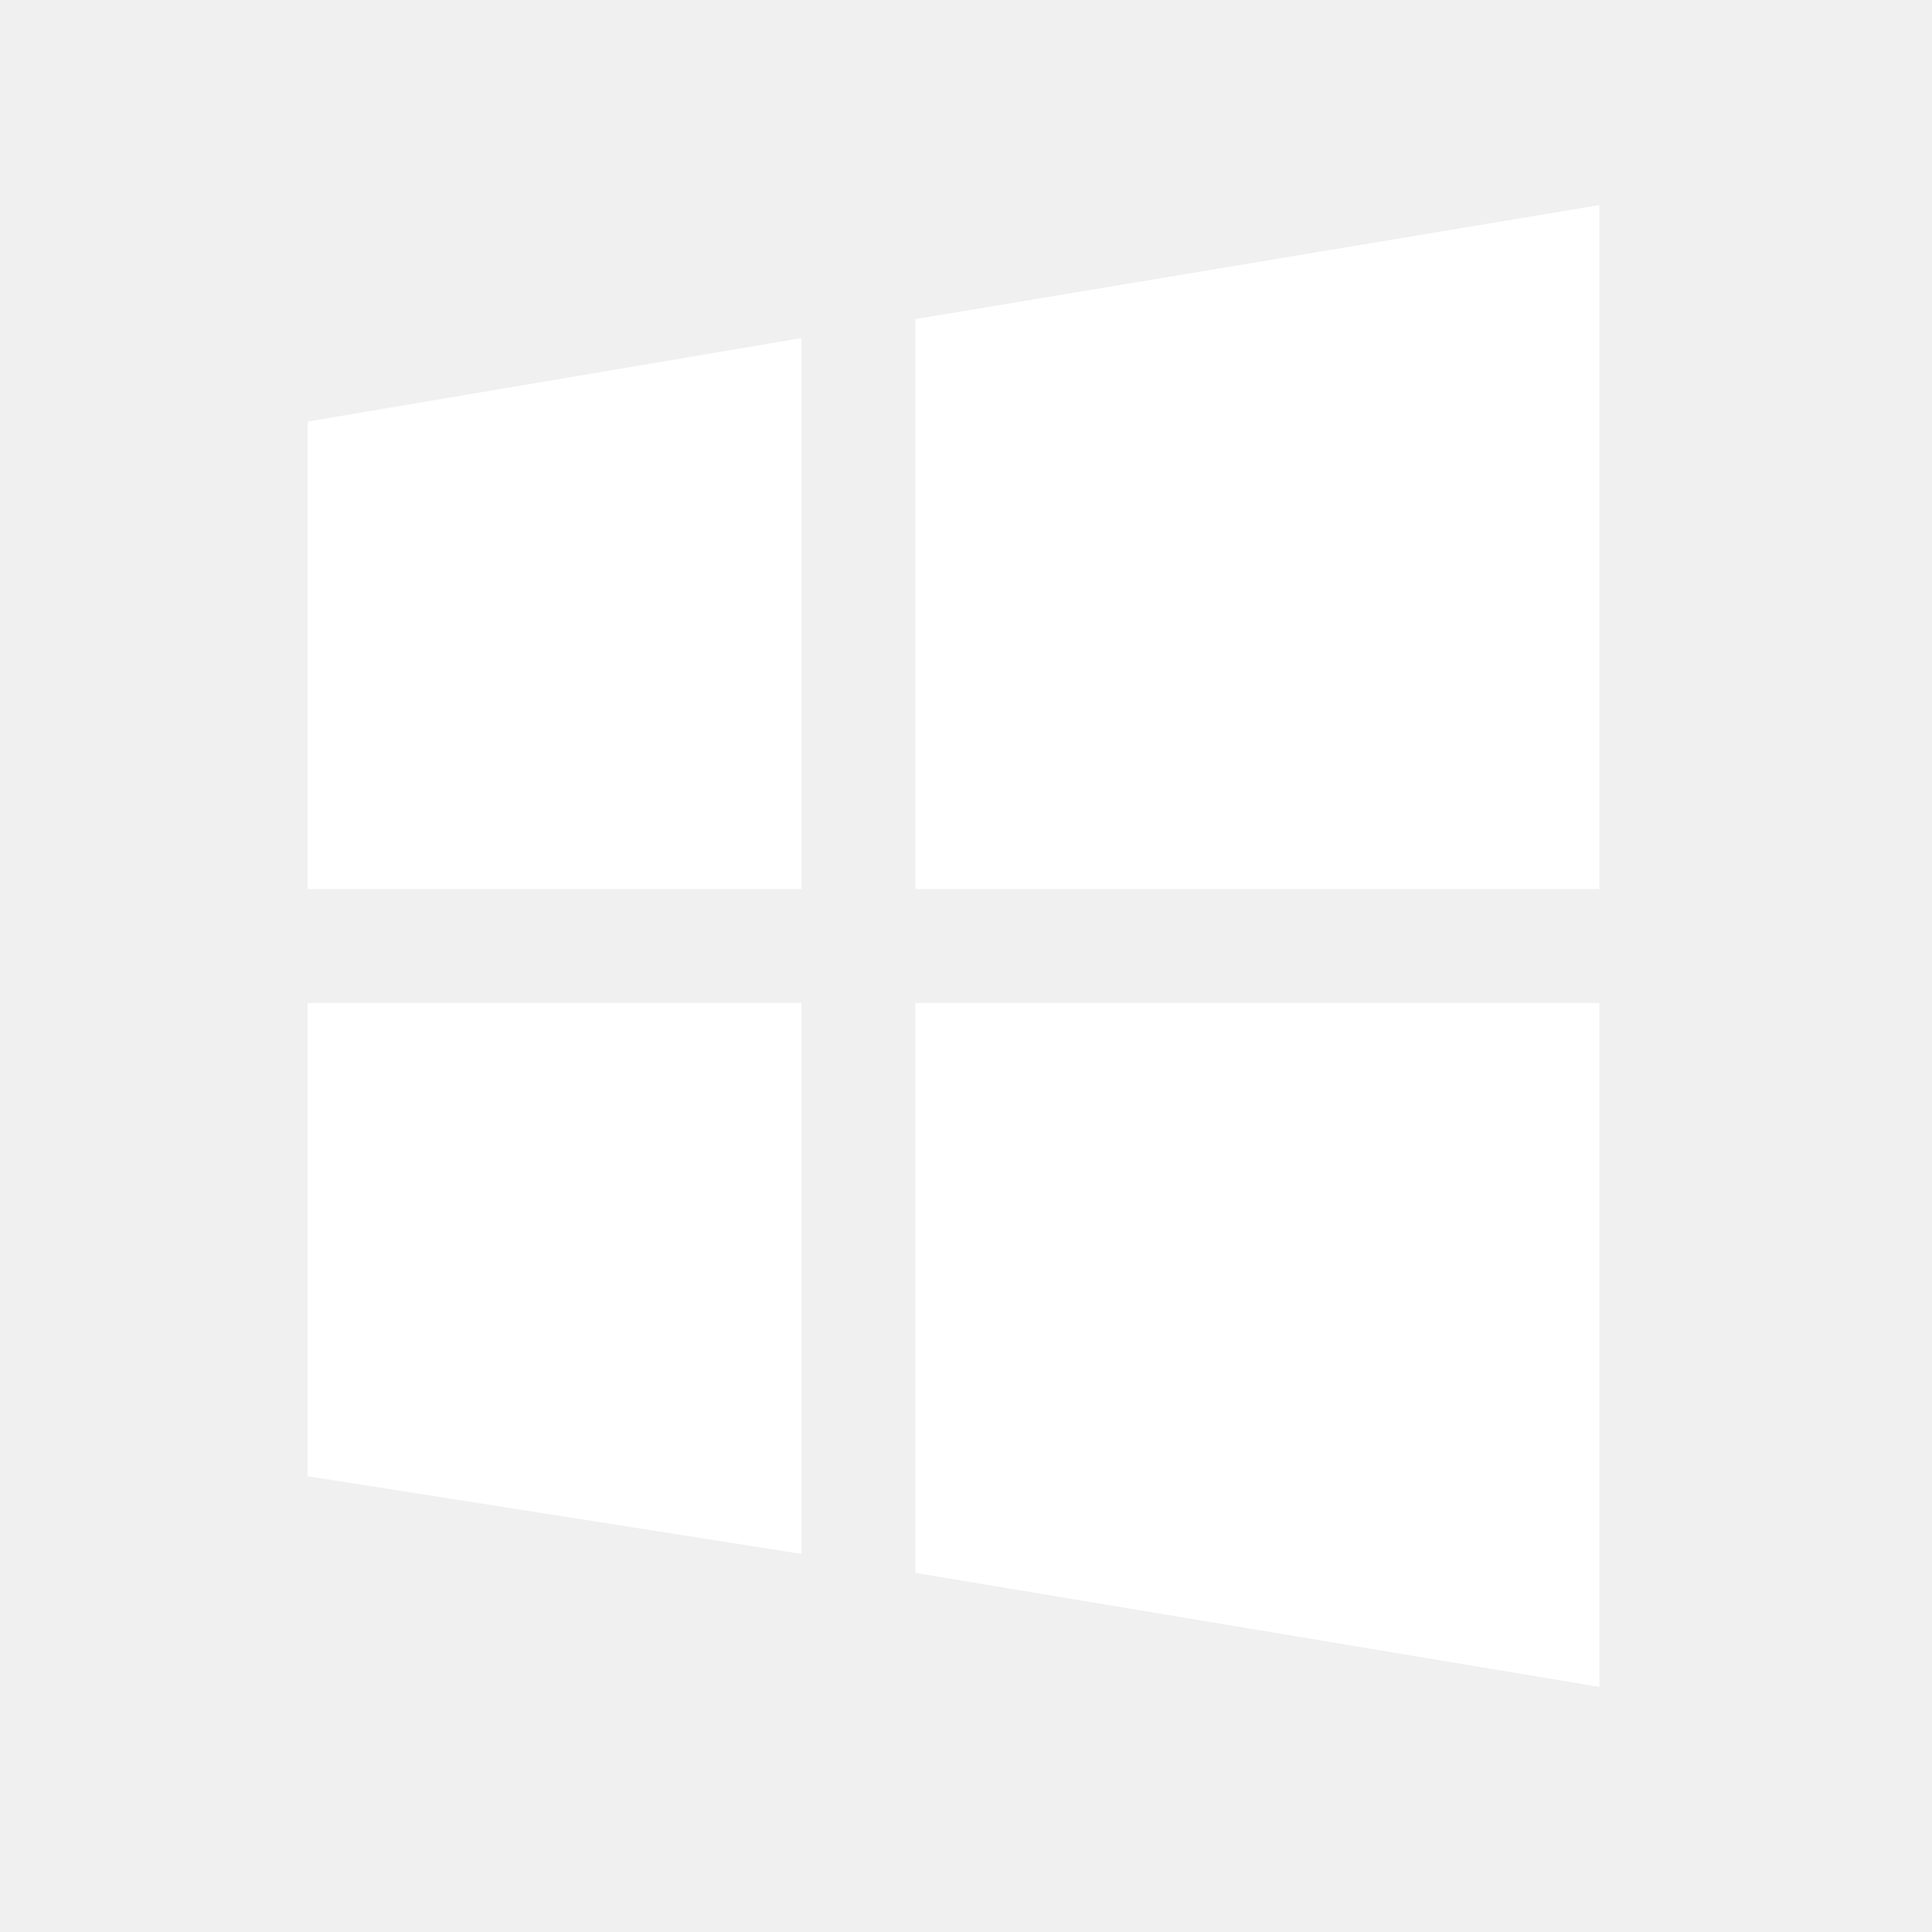
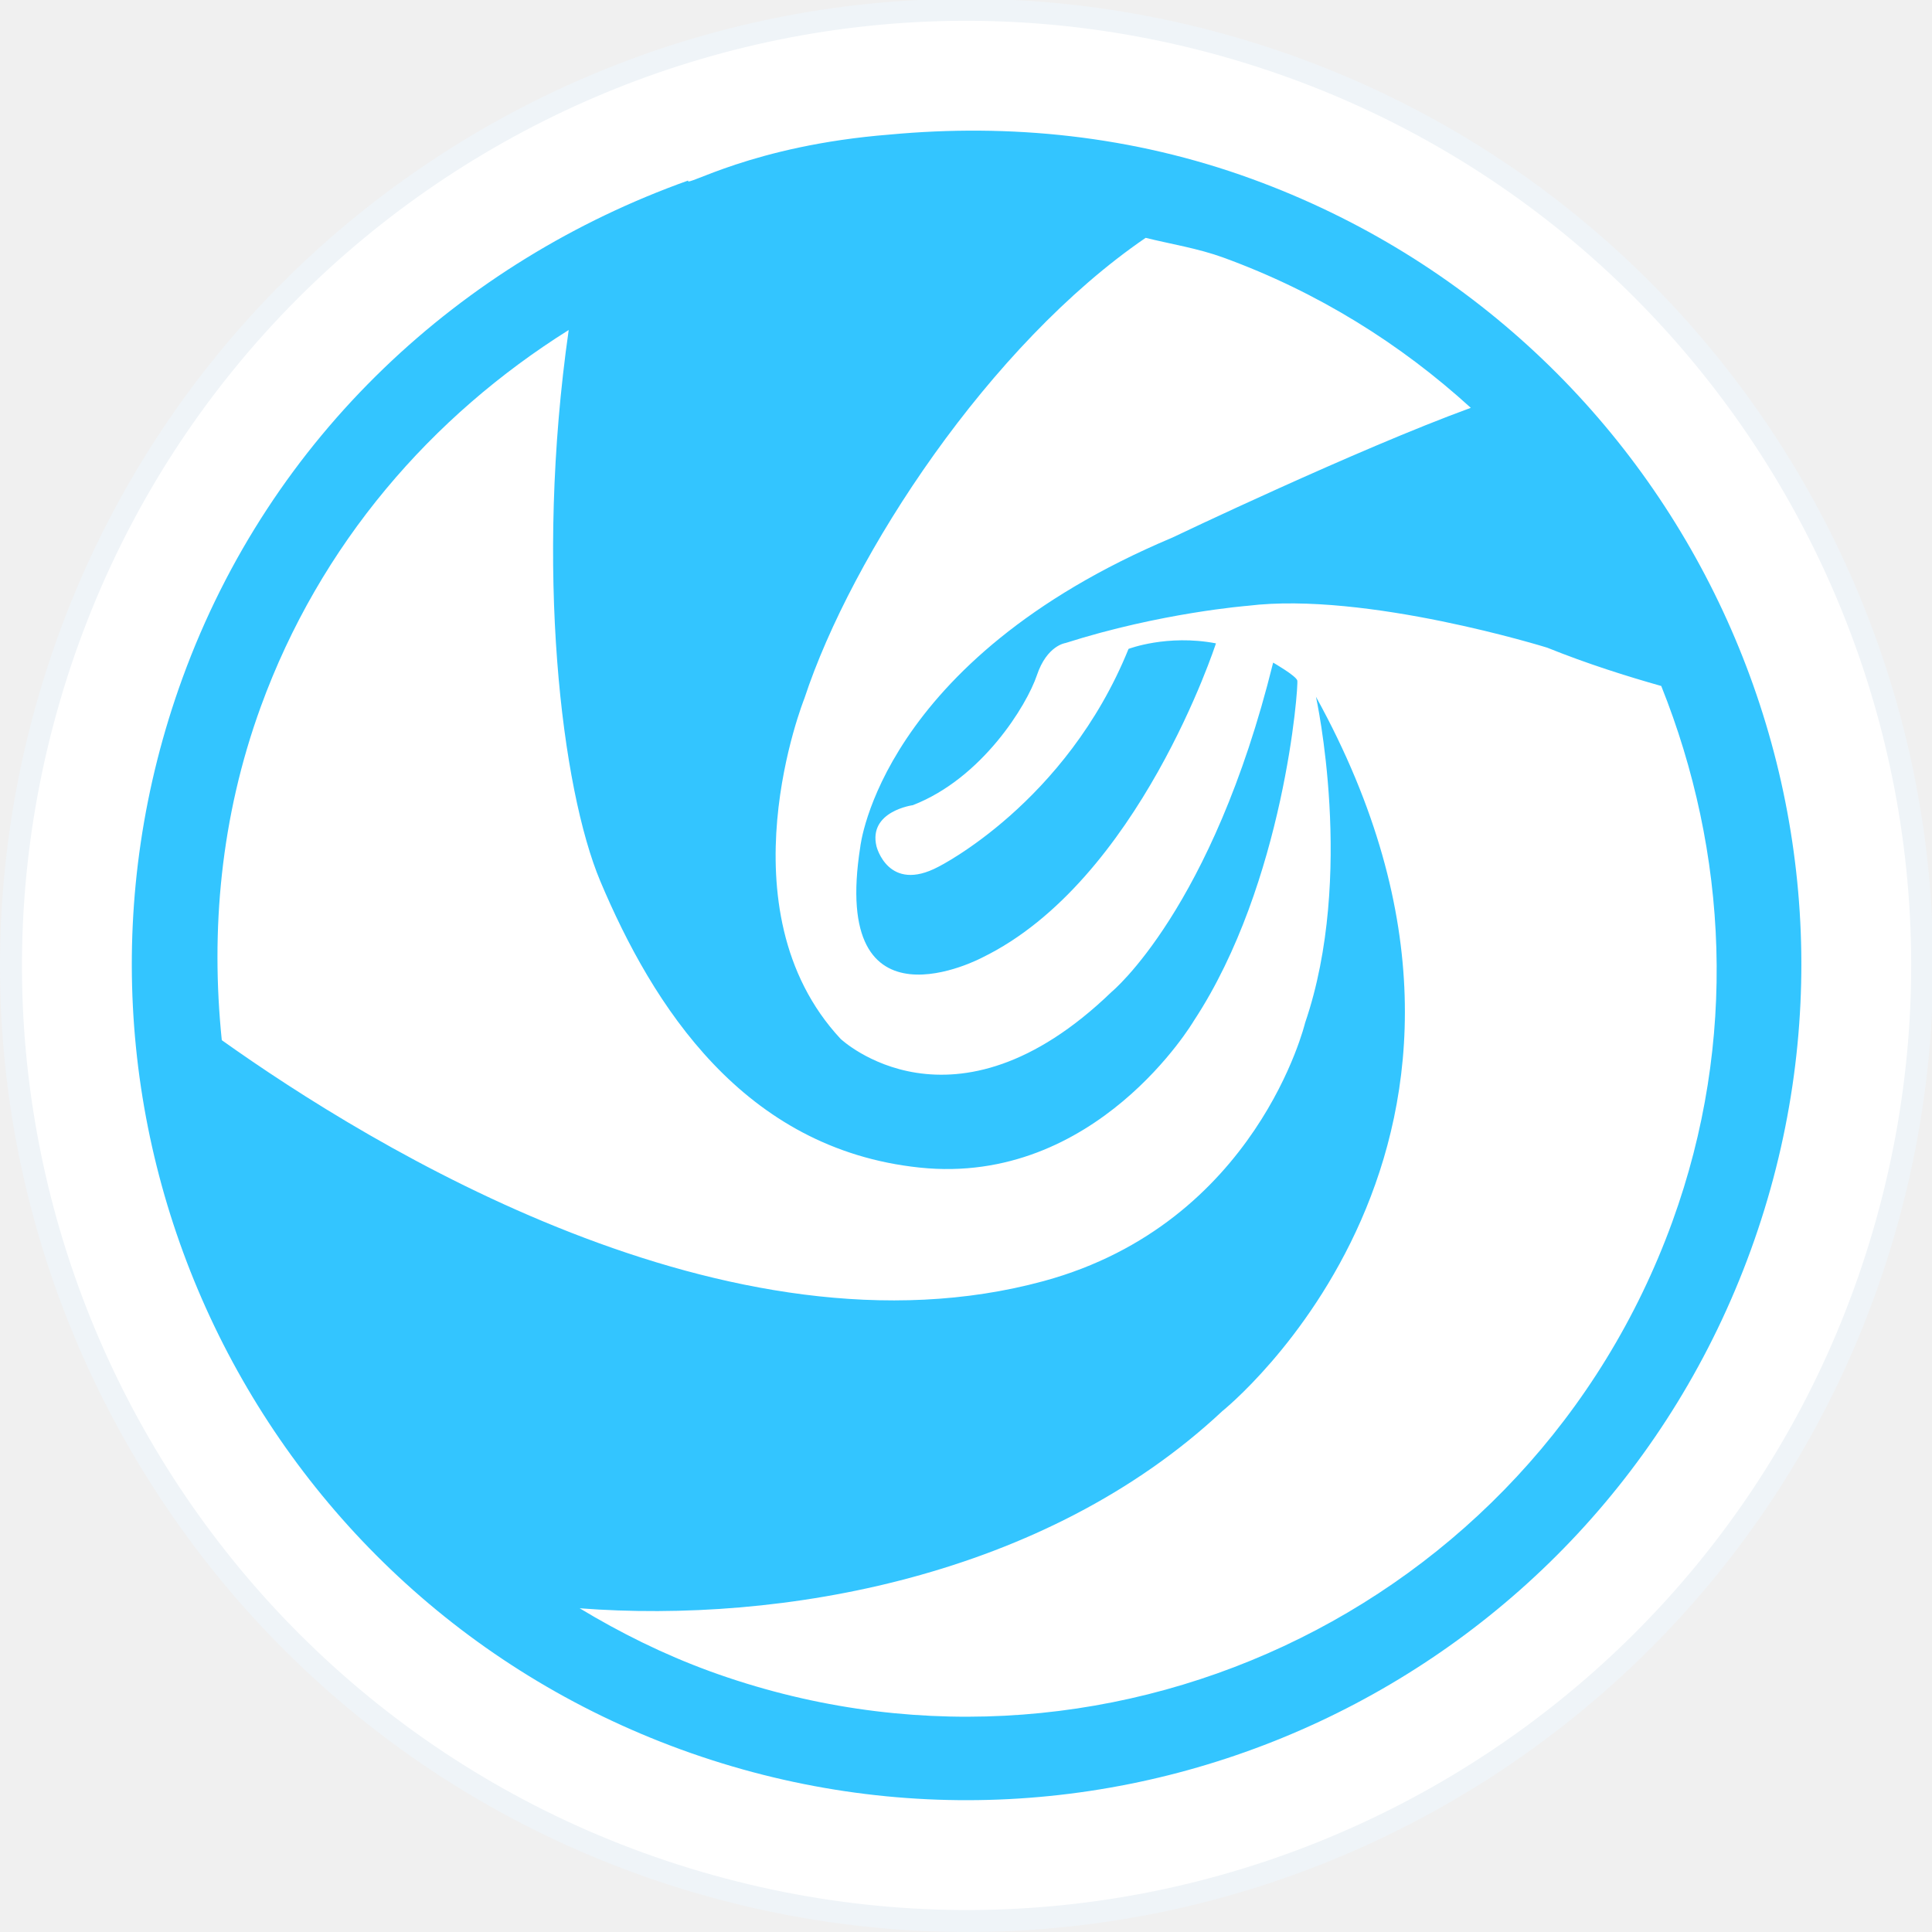
- <svg xmlns="http://www.w3.org/2000/svg" id="svg2" version="1.1" width="546.133" height="546.133" viewBox="0 0 512 512">
-   <defs id="defs6" />
-   <path style="fill:#ffffff;fill-opacity:1;stroke-width:5.034" d="M 423.844,145.985 V 54.362 L 242.611,84.567 V 235.595 H 423.844 Z M 81.514,111.73 V 235.595 H 212.405 V 89.602 Z M 242.611,265.801 V 416.829 L 423.844,447.035 V 265.801 Z m -161.097,0 V 391.208 L 212.405,411.795 V 265.801 Z" id="Page-1" />
+ <svg xmlns="http://www.w3.org/2000/svg" width="256px" height="256px" viewBox="0 0 256 256" version="1.1" id="svg35">
+   <defs id="defs11">
+     <linearGradient x1="50%" y1="0.694%" x2="50%" y2="100%" id="linearGradient-1">
+       <stop stop-color="#FFDD89" offset="0%" id="stop6" />
+       <stop stop-color="#FFAF32" offset="100%" id="stop8" />
+     </linearGradient>
+   </defs>
+   <path d="M 164.031,5.028 C 96.15,-14.824 25.042,24.096 5.182,91.977 -14.67,159.85 24.258,230.965 92.139,250.817 160.005,270.669 231.128,231.749 250.972,163.876 270.824,95.987 231.897,24.88 164.031,5.028 Z" id="path11793" style="fill:#eff4f8;fill-rule:evenodd;stroke:none;stroke-width:1.455" />
+   <path d="M 163.214,7.821 C 96.875,-11.58 27.384,26.455 7.975,92.794 -11.426,159.124 26.618,228.623 92.956,248.024 159.279,267.425 228.786,229.39 248.179,163.059 267.58,96.713 229.537,27.222 163.214,7.821 Z" id="path15" style="fill:#ffffff;fill-rule:evenodd;stroke:none;stroke-width:1.455" />
+   <path d="M 165.909,23.722 C 150.012,17.923 133.729,16.359 117.927,17.828 99.604,19.274 90.66,24.947 91.19,23.92 61.229,34.618 35.898,57.625 24.165,89.892 3.275,147.355 32.864,210.902 90.241,231.824 147.642,252.745 211.095,223.117 231.985,165.654 252.883,108.191 223.294,44.652 165.909,23.722 Z M 94.018,221.434 c -6.115,-2.236 -11.828,-5.08 -17.208,-8.328 26.737,2.054 61.628,-4.108 85.157,-26.128 0,0 44.854,-35.838 12.405,-94.653 0,0 5.23,23.703 -1.438,43.202 0,0 -6.36,26.515 -34.63,34.219 C 96.665,181.092 49.22,151.946 29.388,137.827 27.895,123.313 29.222,108.317 34.539,93.685 c 7.885,-21.68 22.707,-38.596 40.817,-49.957 -4.527,31.675 -0.948,60.837 4.195,73.052 6.905,16.379 18.907,35.483 42.318,37.932 23.411,2.457 36.321,-19.452 36.321,-19.452 12.01,-18.251 13.89,-44.458 13.708,-45.09 -0.182,-0.64 -3.2,-2.37 -3.2,-2.37 -8.083,32.71 -21.412,43.637 -21.412,43.637 -21.017,20.289 -35.902,6.218 -35.902,6.218 -16,-17.184 -4.796,-45.114 -4.796,-45.114 6.265,-19.025 24.525,-46.868 45.217,-61.026 3.445,0.853 6.913,1.383 10.319,2.623 12.523,4.567 23.49,11.448 32.765,19.902 -15.13,5.523 -39.56,17.2 -39.56,17.2 -38.723,16.307 -41.338,40.974 -41.338,40.974 -4.006,25.425 16.165,14.664 16.165,14.664 20.764,-10.113 30.964,-41.63 30.964,-41.63 -6.479,-1.233 -11.583,0.735 -11.583,0.735 -8.288,20.455 -25.196,28.87 -25.196,28.87 -6.653,3.524 -8.201,-2.702 -8.201,-2.702 -1.122,-4.662 4.812,-5.46 4.812,-5.46 9.213,-3.579 15.107,-13.258 16.442,-17.216 1.327,-3.966 3.8,-4.274 3.8,-4.274 12.626,-4.029 24.138,-4.93 24.138,-4.93 15.676,-1.928 39.671,5.546 39.671,5.546 5.381,2.165 10.54,3.785 15.122,5.08 8.794,21.972 10.184,46.994 1.47,70.982 -18.789,51.711 -75.913,78.385 -127.577,59.557 z" id="path11795" style="opacity:0.8;fill:#00b7ff;fill-rule:evenodd;stroke:none;stroke-width:1.455" />
</svg>
